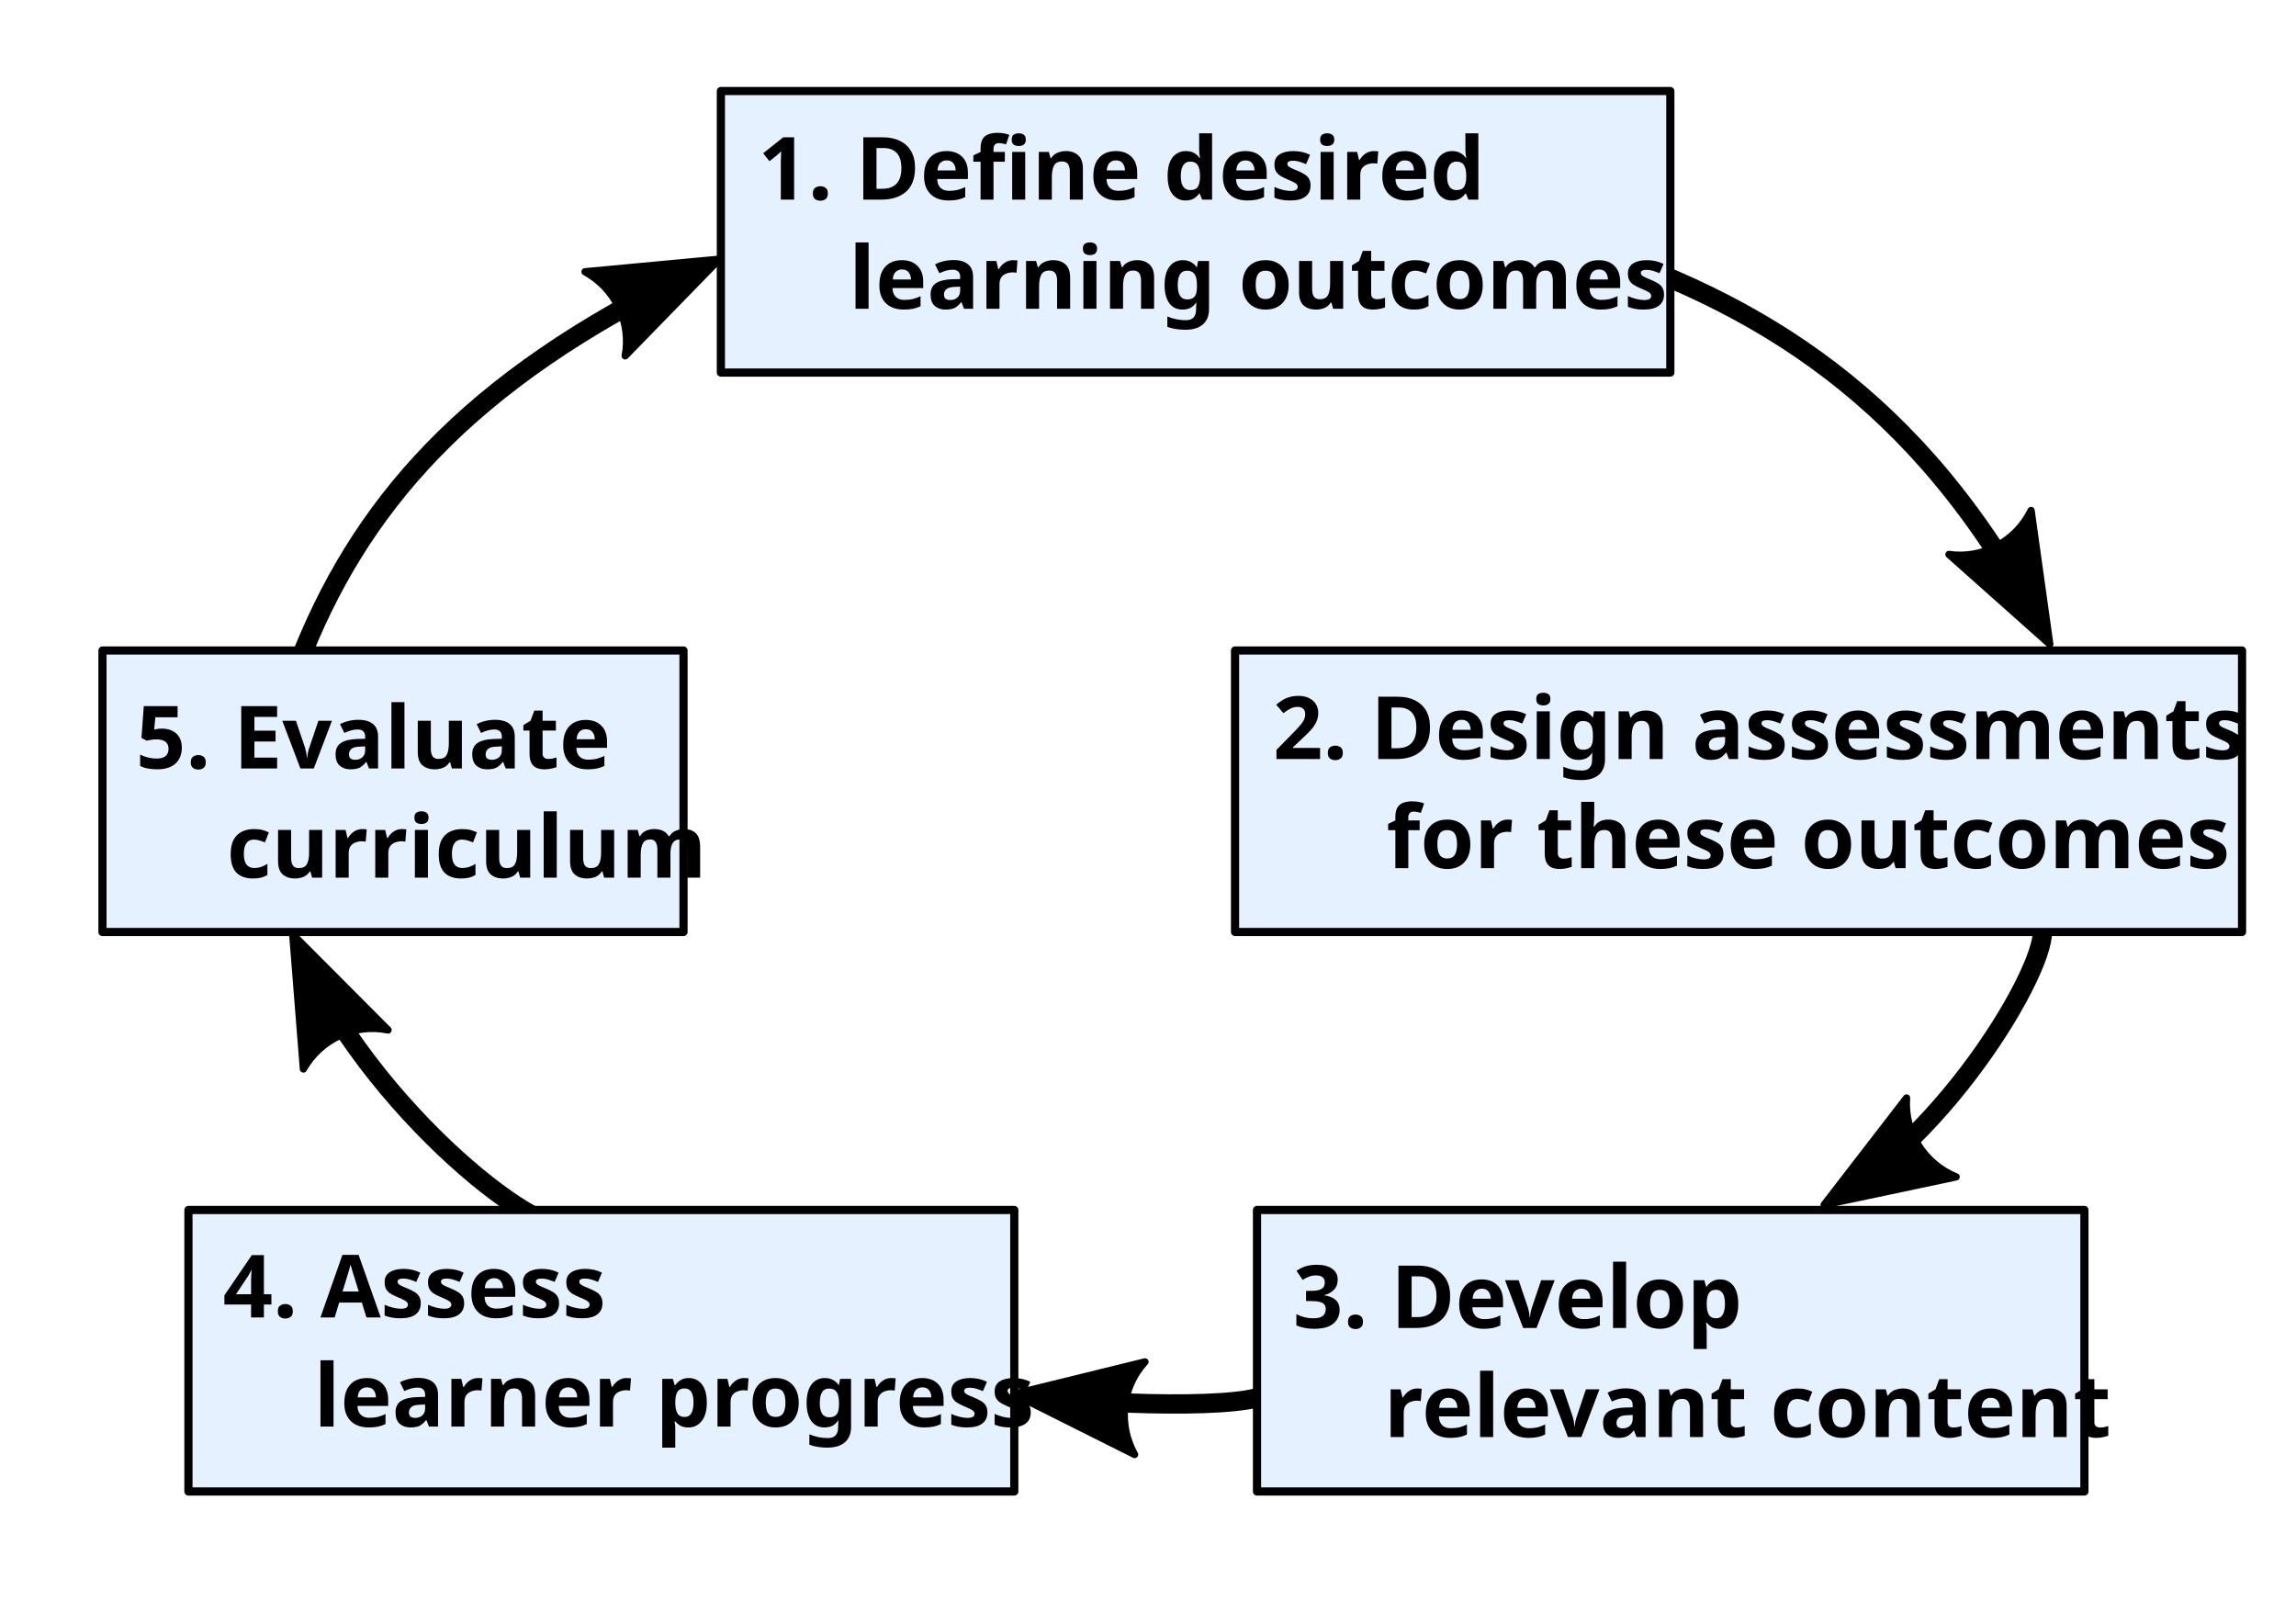
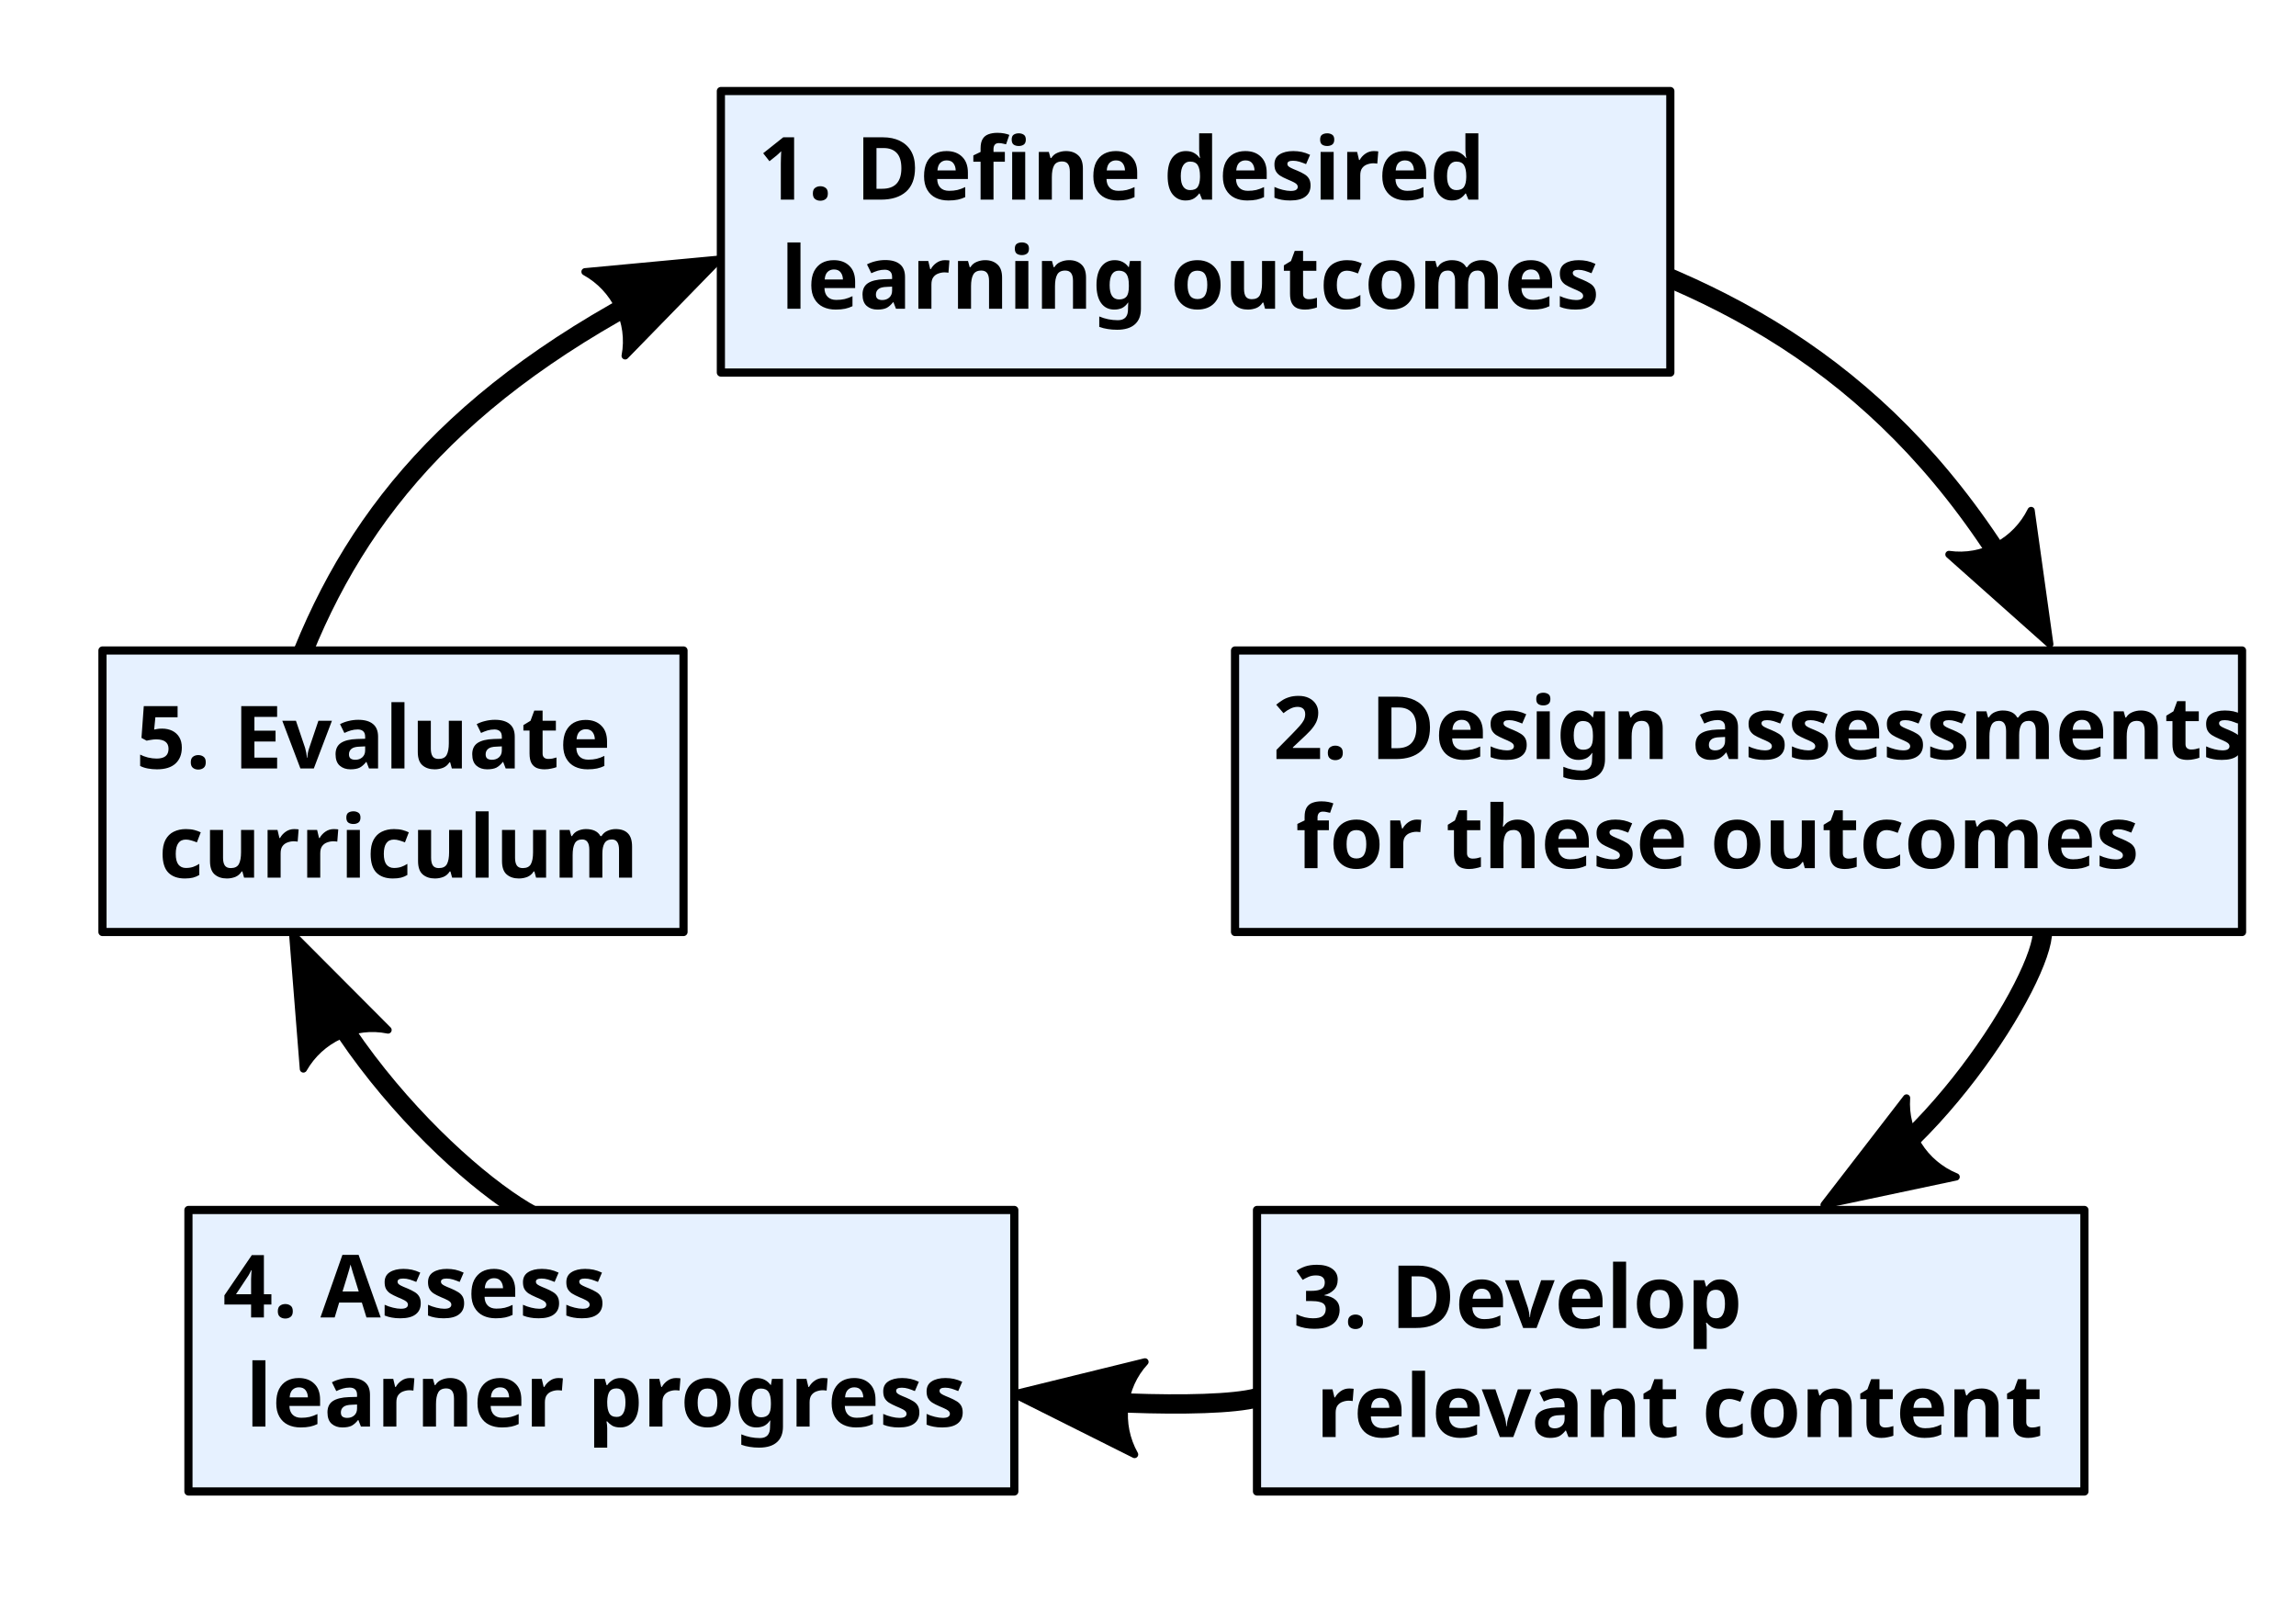
- <svg xmlns="http://www.w3.org/2000/svg" width="297mm" height="210mm" version="1.1" viewBox="0 0 297 210" id="svg1151">
+ <svg xmlns="http://www.w3.org/2000/svg" id="svg1151" width="297mm" height="210mm" version="1.1" viewBox="0 0 297 210">
  <defs id="defs1095">
-     <marker id="Arrow2Mend" overflow="visible" orient="auto">
-       <path transform="scale(.6) rotate(180) translate(0)" d="m8.719 4.034-10.926-4.018 10.926-4.018c-1.746 2.372-1.735 5.617-6e-7 8.035z" fill-rule="evenodd" stroke="#000" stroke-linejoin="round" stroke-width=".625" id="path1080" />
+     <marker id="Arrow2Mend" orient="auto" overflow="visible">
+       <path id="path1080" fill-rule="evenodd" stroke="#000" stroke-linejoin="round" stroke-width=".625" d="m8.719 4.034-10.926-4.018 10.926-4.018c-1.746 2.372-1.735 5.617-6e-7 8.035z" transform="scale(.6) rotate(180) translate(0)" />
    </marker>
-     <marker id="Arrow2Mend-8" overflow="visible" orient="auto">
-       <path transform="scale(-.6)" d="m8.719 4.034-10.926-4.018 10.926-4.018c-1.746 2.372-1.735 5.617-6e-7 8.035z" fill-rule="evenodd" stroke="#000" stroke-linejoin="round" stroke-width=".625" id="path1083" />
+     <marker id="Arrow2Mend-8" orient="auto" overflow="visible">
+       <path id="path1083" fill-rule="evenodd" stroke="#000" stroke-linejoin="round" stroke-width=".625" d="m8.719 4.034-10.926-4.018 10.926-4.018c-1.746 2.372-1.735 5.617-6e-7 8.035z" transform="scale(-.6)" />
    </marker>
-     <marker id="Arrow2Mend-8-9" overflow="visible" orient="auto">
-       <path transform="scale(-.6)" d="m8.719 4.034-10.926-4.018 10.926-4.018c-1.746 2.372-1.735 5.617-6e-7 8.035z" fill-rule="evenodd" stroke="#000" stroke-linejoin="round" stroke-width=".625" id="path1086" />
+     <marker id="Arrow2Mend-8-9" orient="auto" overflow="visible">
+       <path id="path1086" fill-rule="evenodd" stroke="#000" stroke-linejoin="round" stroke-width=".625" d="m8.719 4.034-10.926-4.018 10.926-4.018c-1.746 2.372-1.735 5.617-6e-7 8.035z" transform="scale(-.6)" />
    </marker>
-     <marker id="Arrow2Mend-8-7" overflow="visible" orient="auto">
-       <path transform="scale(-.6)" d="m8.719 4.034-10.926-4.018 10.926-4.018c-1.746 2.372-1.735 5.617-6e-7 8.035z" fill-rule="evenodd" stroke="#000" stroke-linejoin="round" stroke-width=".625" id="path1089" />
+     <marker id="Arrow2Mend-8-7" orient="auto" overflow="visible">
+       <path id="path1089" fill-rule="evenodd" stroke="#000" stroke-linejoin="round" stroke-width=".625" d="m8.719 4.034-10.926-4.018 10.926-4.018c-1.746 2.372-1.735 5.617-6e-7 8.035z" transform="scale(-.6)" />
    </marker>
-     <marker id="Arrow2Mend-6" overflow="visible" orient="auto">
-       <path transform="scale(-.6)" d="m8.719 4.034-10.926-4.018 10.926-4.018c-1.746 2.372-1.735 5.617-6e-7 8.035z" fill-rule="evenodd" stroke="#000" stroke-linejoin="round" stroke-width=".625" id="path1092" />
+     <marker id="Arrow2Mend-6" orient="auto" overflow="visible">
+       <path id="path1092" fill-rule="evenodd" stroke="#000" stroke-linejoin="round" stroke-width=".625" d="m8.719 4.034-10.926-4.018 10.926-4.018c-1.746 2.372-1.735 5.617-6e-7 8.035z" transform="scale(-.6)" />
    </marker>
  </defs>
-   <g fill="none" stroke="#000" stroke-width="2.5" id="g1109">
-     <path d="m38.506 86.081c7.829-20.414 21.67-36.824 51.576-51.112" marker-end="url(#Arrow2Mend-6)" id="path1099" />
-     <path d="m203.25 31.295c24.518 7.701 44.967 20.42 60.319 49.114" marker-end="url(#Arrow2Mend)" id="path1101" />
-     <path d="m74.21 157.45c-0.56 5.923-24.984-11.991-34.938-33.605" marker-end="url(#Arrow2Mend-8-7)" id="path1103" />
-     <path d="m164.26 179.55c0.598 2.754-19.317 2.273-29.818 1.095" marker-end="url(#Arrow2Mend-8-9)" id="path1105" />
-     <path d="m263.37 119.11c4.34 0.56-8.788 24.984-24.626 34.938" marker-end="url(#Arrow2Mend-8)" id="path1107" />
+   <g id="g1109" fill="none" stroke="#000" stroke-width="2.5">
+     <path id="path1099" marker-end="url(#Arrow2Mend-6)" d="m38.506 86.081c7.829-20.414 21.67-36.824 51.576-51.112" />
+     <path id="path1101" marker-end="url(#Arrow2Mend)" d="m203.25 31.295c24.518 7.701 44.967 20.42 60.319 49.114" />
+     <path id="path1103" marker-end="url(#Arrow2Mend-8-7)" d="m74.21 157.45c-0.56 5.923-24.984-11.991-34.938-33.605" />
+     <path id="path1105" marker-end="url(#Arrow2Mend-8-9)" d="m164.26 179.55c0.598 2.754-19.317 2.273-29.818 1.095" />
+     <path id="path1107" marker-end="url(#Arrow2Mend-8)" d="m263.37 119.11c4.34 0.56-8.788 24.984-24.626 34.938" />
  </g>
-   <rect x="93.249" y="11.774" width="122.817" height="36.409" fill="#ffd6d8" stroke="#000000" stroke-linejoin="round" stroke-width="1.058" id="rect1111" style="fill:#e6f1ff;fill-opacity:1" />
-   <text x="98.049" y="25.819" font-family="Mulish" font-size="11.289px" font-weight="600" stroke-width="0.265" style="line-height:1.25" xml:space="preserve" id="text1117">
+   <rect id="rect1111" width="122.817" height="36.409" x="93.249" y="11.774" fill="#ffd6d8" stroke="#000" stroke-linejoin="round" stroke-width="1.058" style="fill:#e6f1ff;fill-opacity:1" />
+   <text id="text1117" x="98.049" y="25.819" stroke-width=".265" font-family="Mulish" font-size="11.289" font-weight="600" style="line-height:1.25" xml:space="preserve">
    <tspan id="tspan1761" x="98.049" y="25.819">
-       <tspan x="98.049" y="25.819" id="tspan1113">1. Define desired</tspan>
+       <tspan id="tspan1113" x="98.049" y="25.819">1. Define desired</tspan>
    </tspan>
-     <tspan id="tspan1763" x="98.049" y="39.93">    learning outcomes</tspan>
+     <tspan id="tspan1763" x="98.049" y="39.93"> learning outcomes</tspan>
  </text>
-   <rect x="159.76" y="84.13" width="130.26" height="36.409" fill="#ffd6d8" stroke="#000" stroke-linejoin="round" stroke-width="1.058" id="rect1119" style="fill:#e6f1ff;fill-opacity:1" />
-   <text x="164.665" y="98.174" font-family="Mulish" font-size="11.289px" font-weight="600" stroke-width="0.265" style="line-height:1.25" xml:space="preserve" id="text1125">
+   <rect id="rect1119" width="130.26" height="36.409" x="159.76" y="84.13" fill="#ffd6d8" stroke="#000" stroke-linejoin="round" stroke-width="1.058" style="fill:#e6f1ff;fill-opacity:1" />
+   <text id="text1125" x="164.665" y="98.174" stroke-width=".265" font-family="Mulish" font-size="11.289" font-weight="600" style="line-height:1.25" xml:space="preserve">
    <tspan id="tspan1766" x="164.665" y="98.174">
-       <tspan x="164.665" y="98.174" id="tspan1121">2. Design assessments</tspan>
+       <tspan id="tspan1121" x="164.665" y="98.174">2. Design assessments</tspan>
    </tspan>
-     <tspan id="tspan1768" x="164.665" y="112.285">     for these outcomes</tspan>
+     <tspan id="tspan1768" x="164.665" y="112.285"> for these outcomes</tspan>
  </text>
-   <rect x="162.6" y="156.49" width="107.03" height="36.409" fill="#ffd6d8" stroke="#000" stroke-linejoin="round" stroke-width="1.058" id="rect1127" style="fill:#e6f1ff;fill-opacity:1" />
-   <text x="167.274" y="171.749" font-family="Mulish" font-size="11.289px" font-weight="600" stroke-width=".265" style="line-height:1.25" xml:space="preserve" id="text1133">
-     <tspan x="167.274" y="171.749" id="tspan1129">3. Develop</tspan>
-     <tspan x="167.274" y="185.86" id="tspan1131">    relevant content</tspan>
+   <rect id="rect1127" width="107.03" height="36.409" x="162.6" y="156.49" fill="#ffd6d8" stroke="#000" stroke-linejoin="round" stroke-width="1.058" style="fill:#e6f1ff;fill-opacity:1" />
+   <text id="text1133" x="167.274" y="171.749" stroke-width=".265" font-family="Mulish" font-size="11.289" font-weight="600" style="line-height:1.25" xml:space="preserve">
+     <tspan id="tspan1129" x="167.274" y="171.749">3. Develop</tspan>
+     <tspan id="tspan1131" x="167.274" y="185.86"> relevant content</tspan>
  </text>
-   <rect x="24.375" y="156.49" width="106.83" height="36.409" fill="#ffd6d8" stroke="#000" stroke-linejoin="round" stroke-width="1.058" id="rect1135" style="fill:#e6f1ff;fill-opacity:1" />
-   <text x="28.841" y="170.394" font-family="Mulish" font-size="11.289px" font-weight="600" stroke-width=".265" style="line-height:1.25" xml:space="preserve" id="text1141">
-     <tspan x="28.841" y="170.394" id="tspan1137">4. Assess</tspan>
-     <tspan x="28.841" y="184.505" id="tspan1139">    learner progress</tspan>
+   <rect id="rect1135" width="106.83" height="36.409" x="24.375" y="156.49" fill="#ffd6d8" stroke="#000" stroke-linejoin="round" stroke-width="1.058" style="fill:#e6f1ff;fill-opacity:1" />
+   <text id="text1141" x="28.841" y="170.394" stroke-width=".265" font-family="Mulish" font-size="11.289" font-weight="600" style="line-height:1.25" xml:space="preserve">
+     <tspan id="tspan1137" x="28.841" y="170.394">4. Assess</tspan>
+     <tspan id="tspan1139" x="28.841" y="184.505"> learner progress</tspan>
  </text>
-   <rect x="13.254" y="84.13" width="75.161" height="36.409" fill="#ffd6d8" stroke="#000" stroke-linejoin="round" stroke-width="1.058" id="rect1143" style="fill:#e6f1ff;fill-opacity:1" />
-   <text x="17.582" y="99.393" font-family="Mulish" font-size="11.289px" font-weight="600" stroke-width=".265" style="line-height:1.25" xml:space="preserve" id="text1149">
-     <tspan x="17.582" y="99.393" id="tspan1145">5. Evaluate</tspan>
-     <tspan x="17.582" y="113.505" id="tspan1147">    curriculum</tspan>
+   <rect id="rect1143" width="75.161" height="36.409" x="13.254" y="84.13" fill="#ffd6d8" stroke="#000" stroke-linejoin="round" stroke-width="1.058" style="fill:#e6f1ff;fill-opacity:1" />
+   <text id="text1149" x="17.582" y="99.393" stroke-width=".265" font-family="Mulish" font-size="11.289" font-weight="600" style="line-height:1.25" xml:space="preserve">
+     <tspan id="tspan1145" x="17.582" y="99.393">5. Evaluate</tspan>
+     <tspan id="tspan1147" x="17.582" y="113.505"> curriculum</tspan>
  </text>
</svg>
